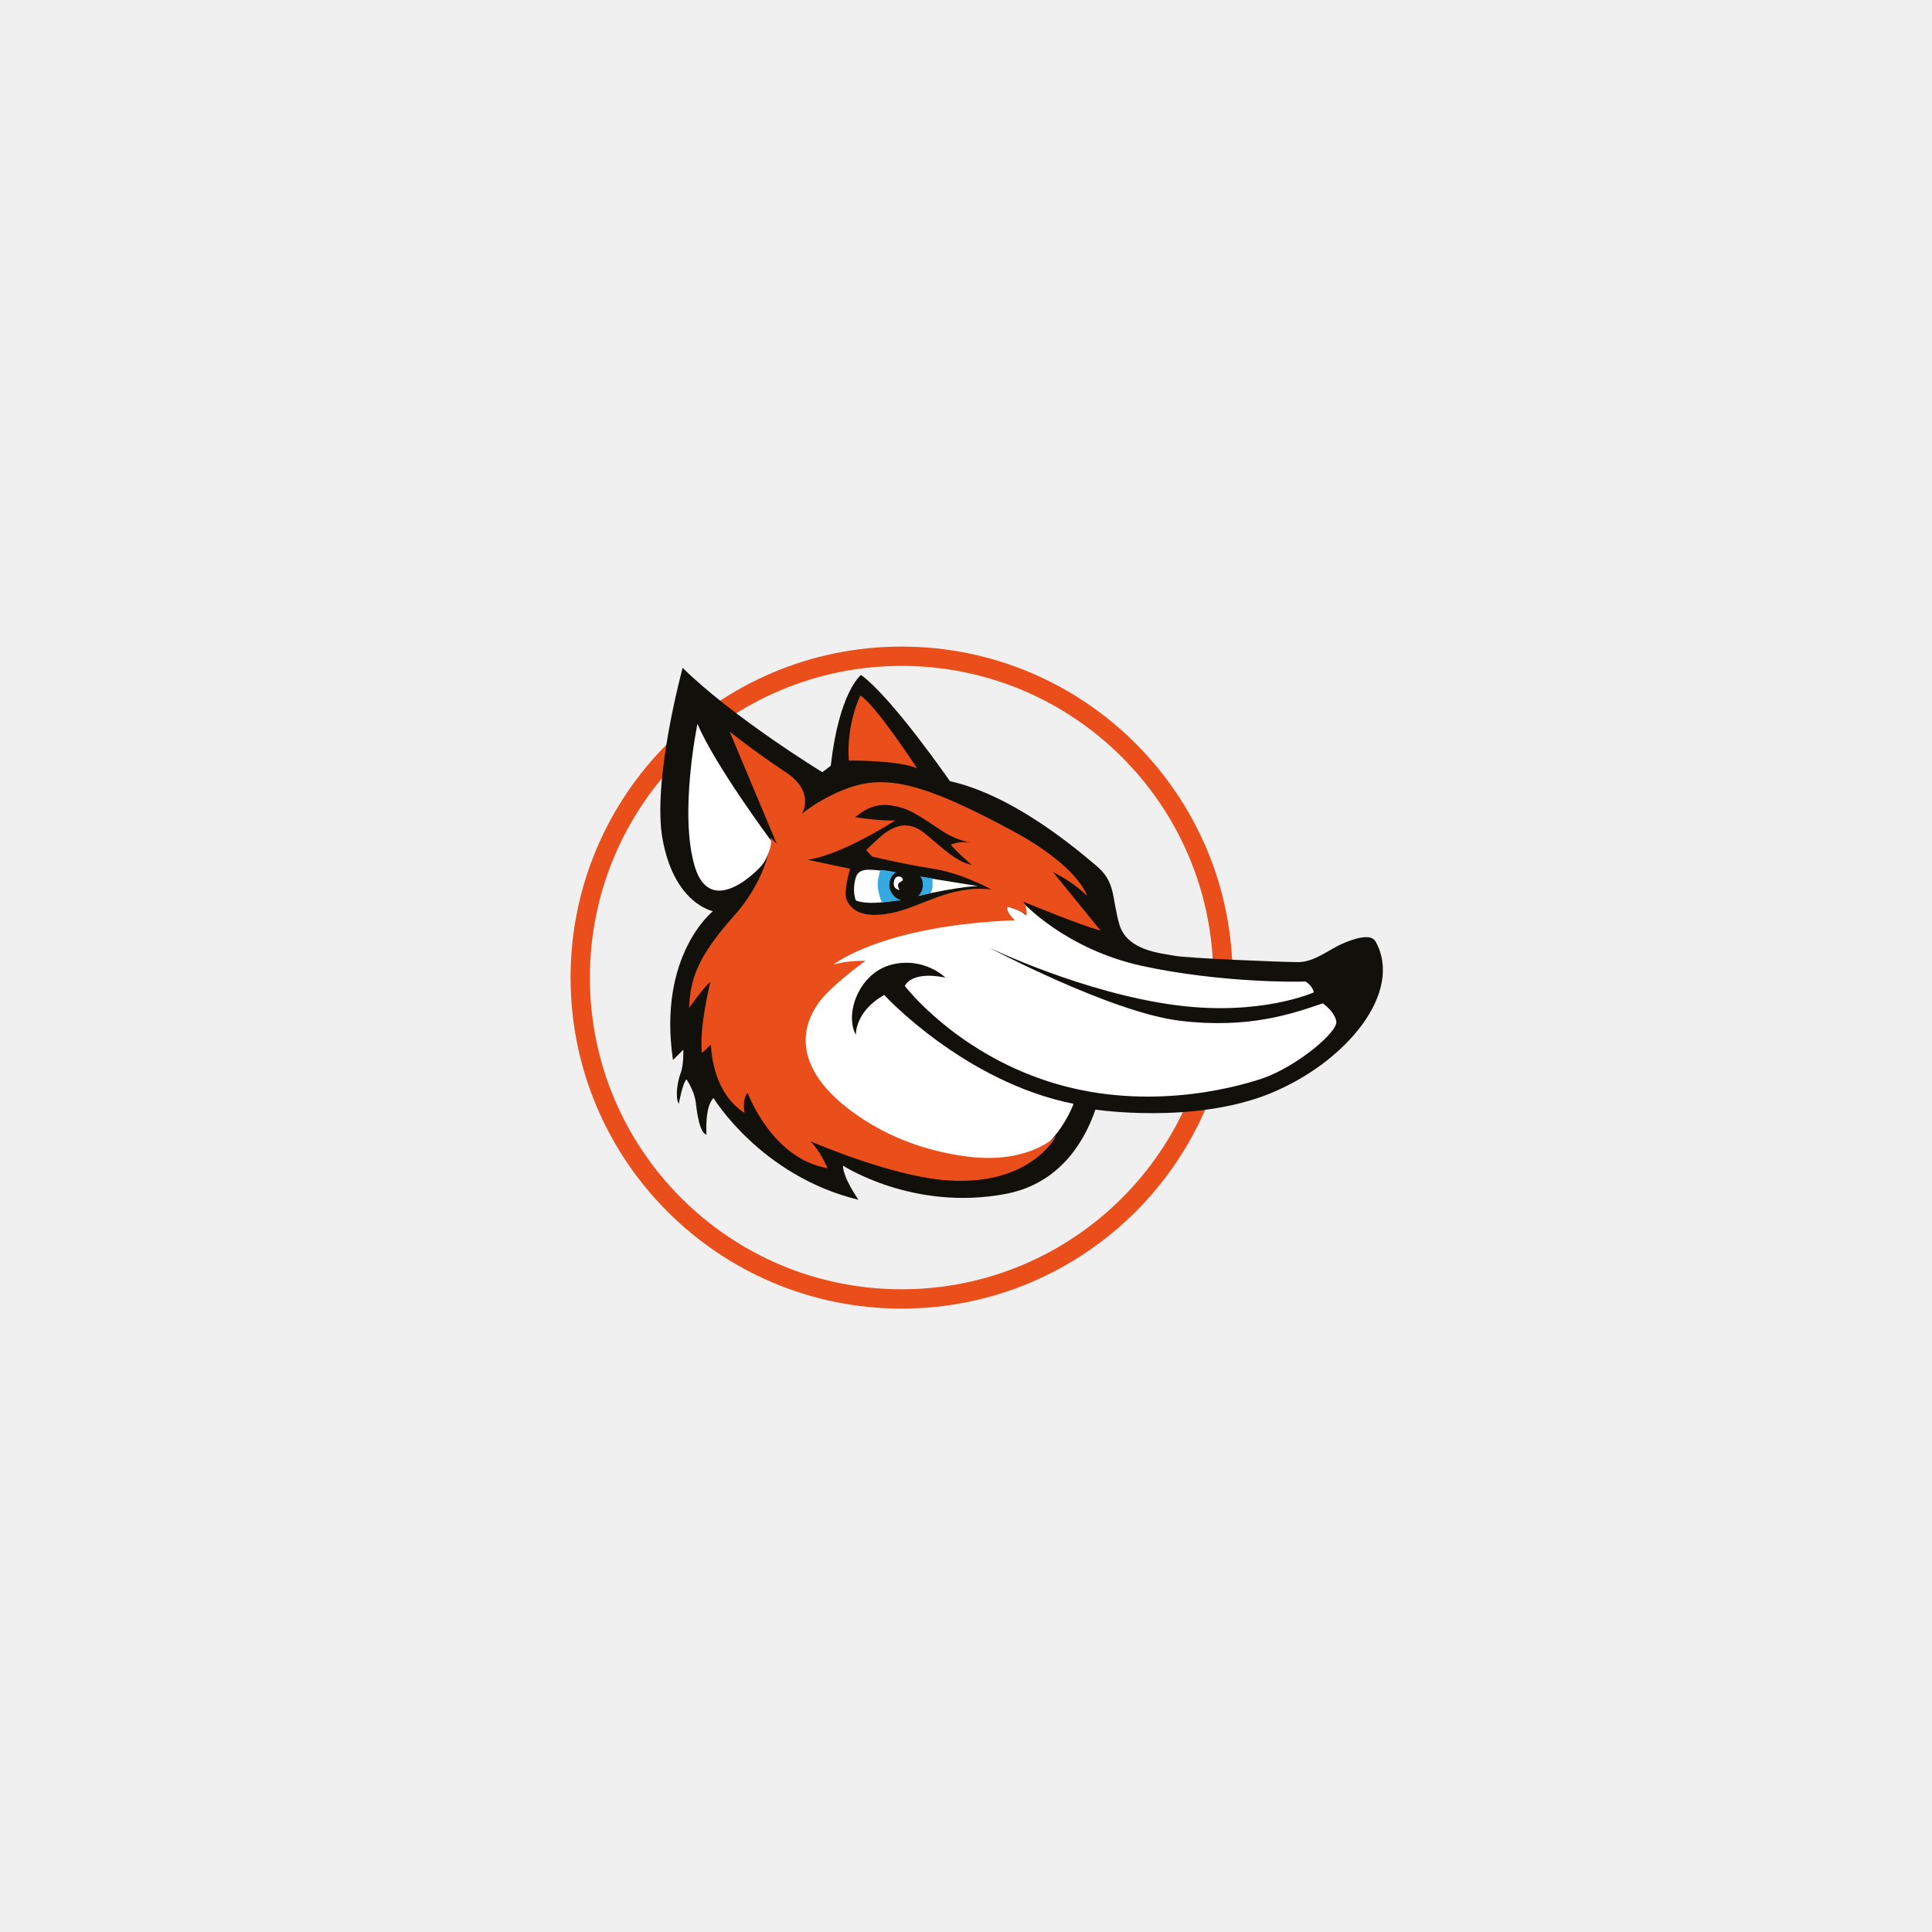
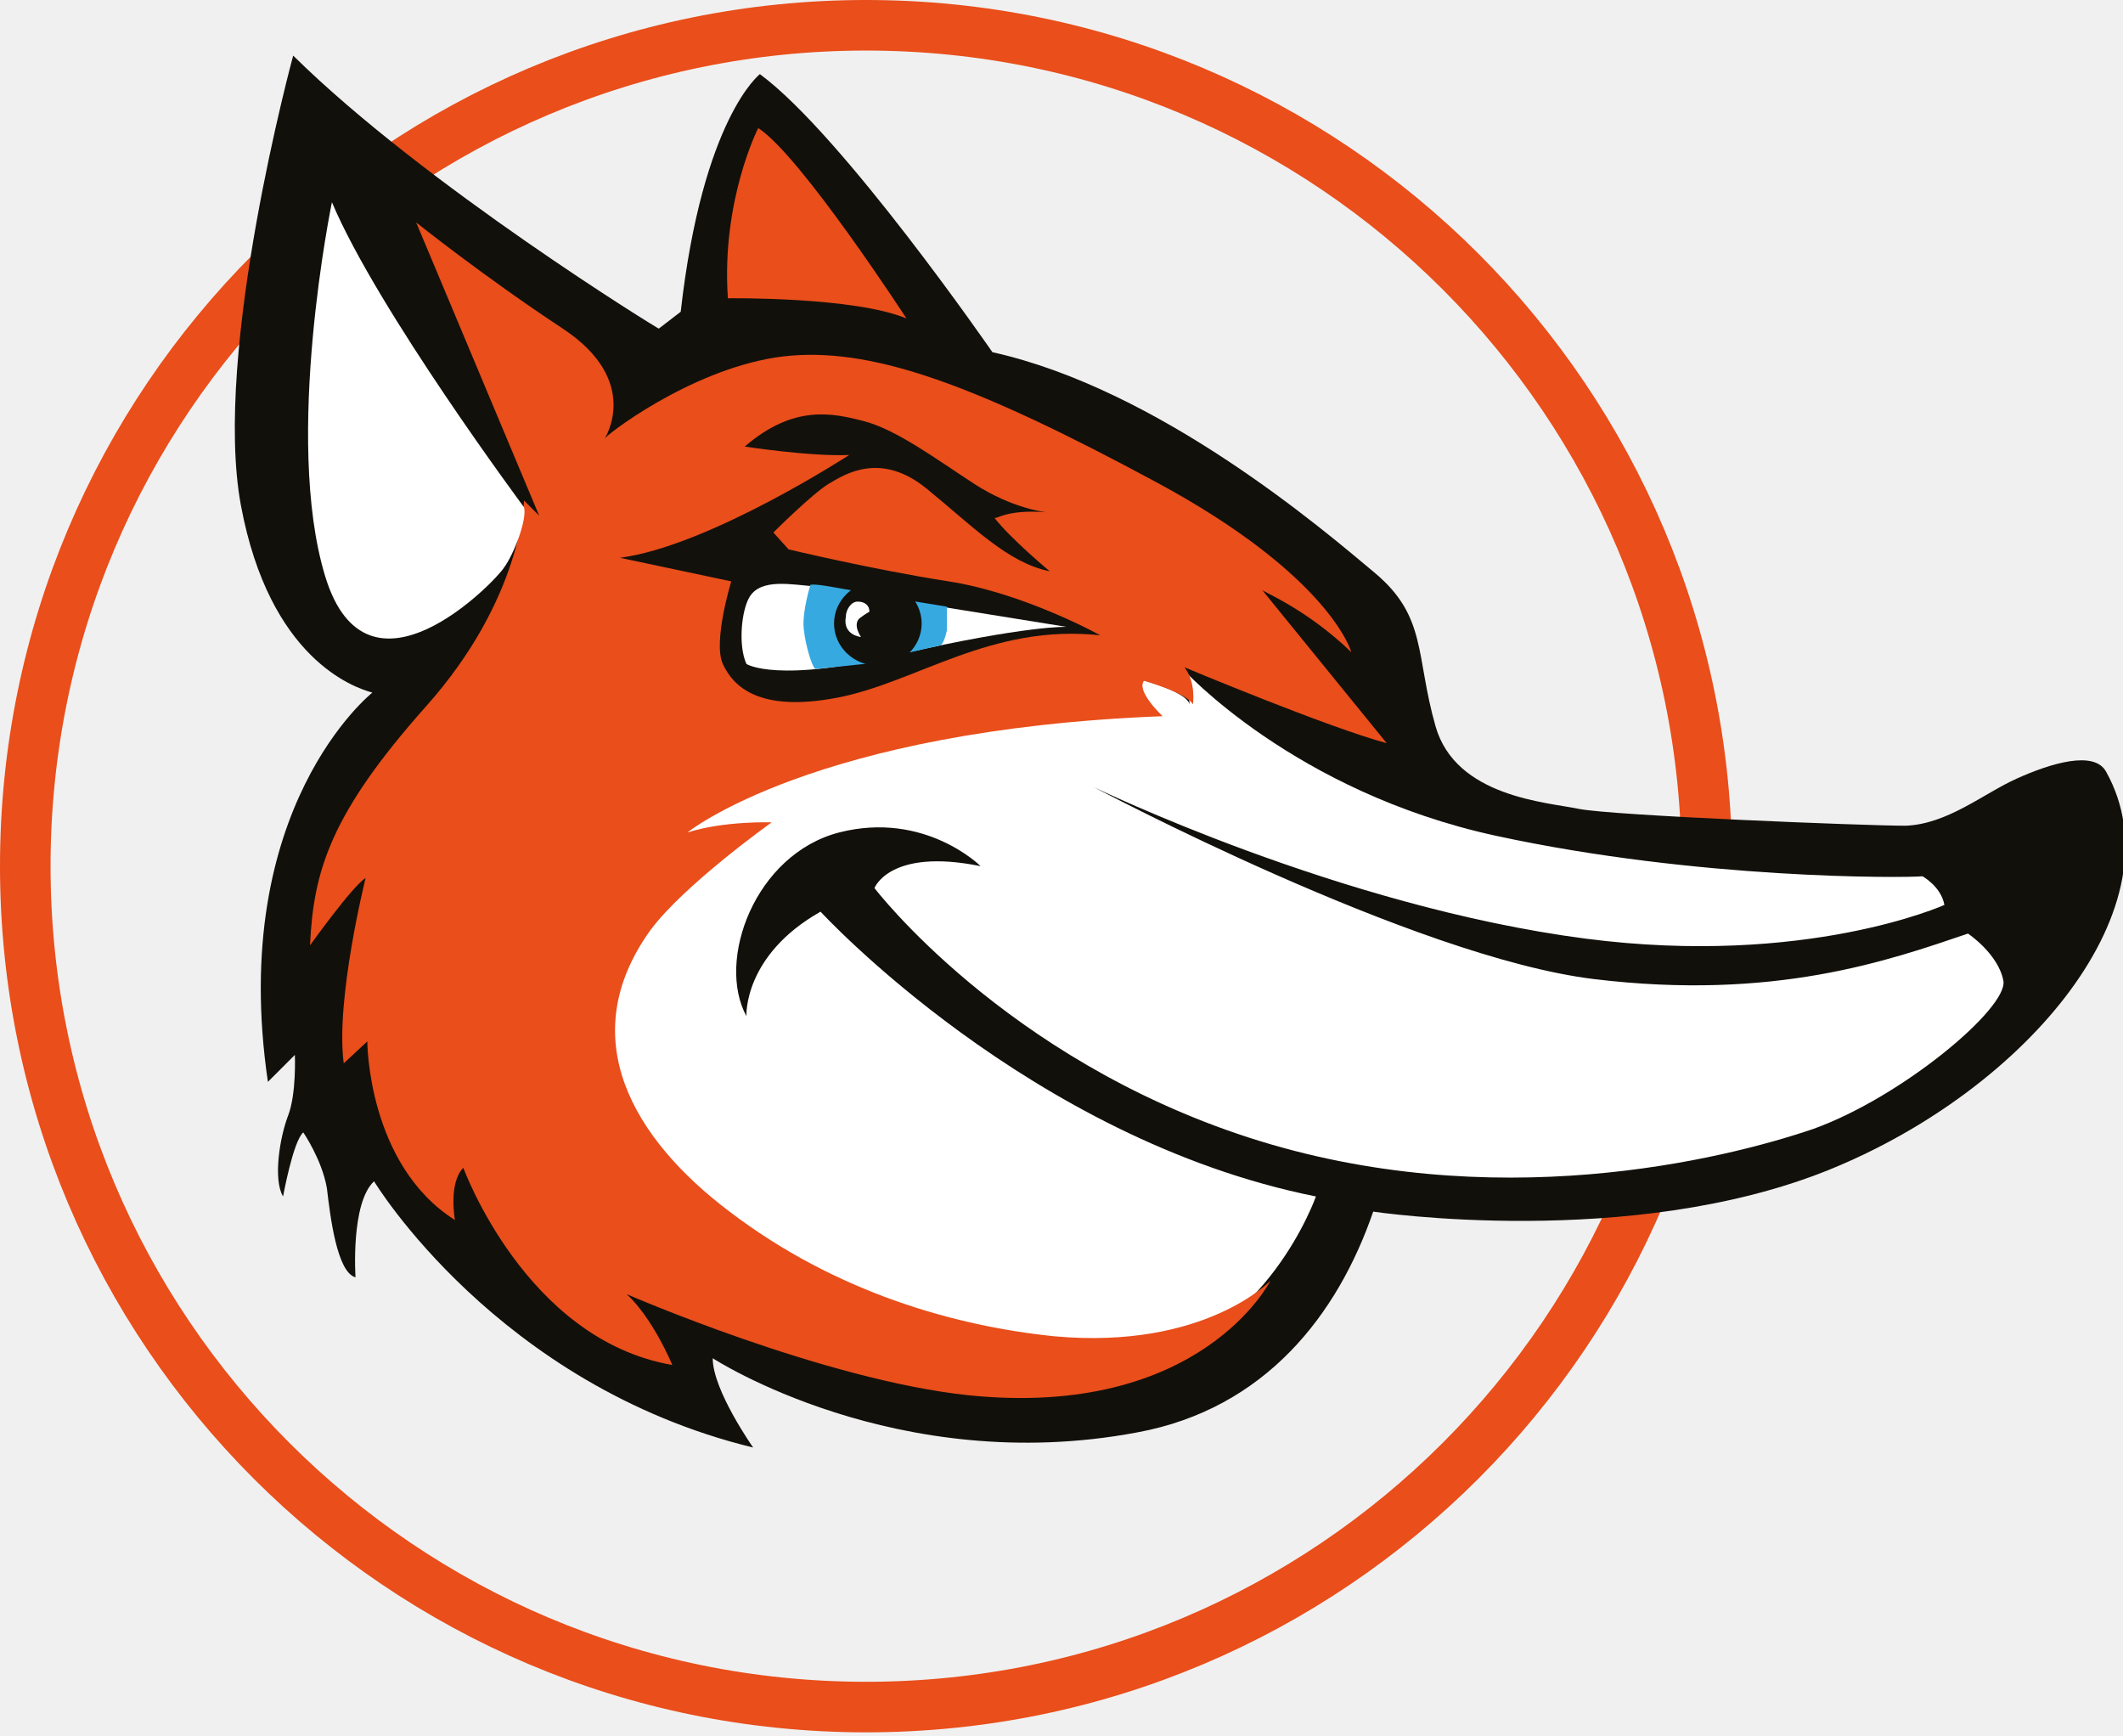
- <svg xmlns="http://www.w3.org/2000/svg" viewBox="0 0 300 300">
+ <svg xmlns="http://www.w3.org/2000/svg" width="126" height="103">
  <style>.C{fill:#fff}.D{fill:#E94E1B}.E{fill:#13110C}.F{fill:#36A9E1}</style>
-   <circle cx="140" cy="151.8" r="49.9" fill="none" stroke="#e94e1b" stroke-width="3" />
-   <path d="M106 103.7s-4.8 17.6-3.1 26.7 6.7 10.8 7.8 11.1c0 0-8.6 6.8-6.2 23.1l1.6-1.6s.1 2.3-.4 3.6-.9 3.8-.3 4.8c0 0 .6-3.3 1.2-3.8 0 0 1.1 1.6 1.4 3.3.2 1.7.6 5 1.7 5.3 0 0-.3-4.4 1.1-5.7 0 0 7.3 12.1 22.5 15.8 0 0-2.4-3.4-2.4-5.3 0 0 10.9 7.1 25.2 4.4 7.6-1.4 11.9-7 14-13.1 0 0 15.3 2.3 27.1-2.5s20.8-15.7 16.4-23.6c-.7-1.3-3.3-.5-5.3.4s-4.1 2.7-6.6 2.8c-2.4 0-17.4-.6-19.4-1-1.9-.4-7.3-.7-8.5-4.9s-.5-6.5-3.6-9.1-12.8-10.9-22.7-13.1c0 0-8.9-12.9-13.8-16.5 0 0-3.4 2.6-4.7 14.1l-1.3 1c.1.1-13.9-8.5-21.7-16.2z" fill="#12100b" />
-   <path class="C" d="M146.8 151.8s-3.3-3.3-8.4-2c-5 1.3-7.3 7.6-5.5 10.9 0 0-.2-3.6 4.4-6.2 0 0 12.4 13.5 29.4 16.9 0 0-2.9 8.3-10.6 9.8-4.7.9-9.1-.7-14-2.3s-14.1-5.2-16.8-14.8 8.5-14.7 8.5-14.7-3 0-4.6.5c-.4-.3 11.4-7.9 27.7-7.2 0 0-1-1.1-.7-2 0 0 2.8.7 3 1.5 0 0-.1-1.5-.4-2.1 0 0 6.6 7.3 18.6 9.9s24.2 2.5 25.3 2.4c0 0 1.1.6 1.3 1.7 0 0-8.2 3.7-21.3 2-14.6-1.9-29.2-9-29.2-9s19 10.1 29.7 11.4 17.5-1.1 22.2-2.7c0 0 1.8 1.2 2.1 2.8s-6 6.9-11.3 8.8c-5.3 1.8-19 5.2-33.5.5s-22.2-14.8-22.2-14.8.9-2.4 6.3-1.3z" />
-   <path class="D" d="M168.8 139.1s-1.2-4.5-11.6-10.1-16.5-7.9-21.6-7.5c-5.2.4-10.5 4.3-11.1 4.9 0 0 2.2-3.4-2.5-6.5s-8.7-6.3-8.7-6.3l7.3 17.4-.9-.9s-.1 5.8-5.8 12.2-6.7 9.8-6.9 14.2c0 0 2.5-3.5 3.3-4 0 0-1.8 7.2-1.3 11l1.4-1.3s0 7.3 5.2 10.6c0 0-.4-2.2.5-3.1 0 0 3.7 10.2 12.4 11.7 0 0-1.1-2.7-2.7-4.2 0 0 11.7 5.1 20.3 6 13.8 1.4 17.9-6.8 17.9-6.8s-3.9 4.1-12.8 3.3c-5.9-.6-13-2.6-19.3-7.4-5.7-4.3-9.3-10.3-4.7-16.7 2-2.7 7.2-6.4 7.2-6.4s-2.8-.1-5 .6c0 0 7.5-6.1 28.2-6.9 0 0-1.6-1.5-1.1-2.1 0 0 2.5.7 2.9 1.4 0 0 .2-1.3-.5-2.2 0 0 8.6 3.6 12 4.5l-7.4-9.1c0 .1 2.6 1.1 5.3 3.7z" />
-   <path class="E" d="M150.7 130.8s-2-.2-4.3-1.7-4.6-3.2-6.5-3.7-4.2-1-7.1 1.5c0 0 3.9.6 6.2.5 0 0-8.3 5.4-13.6 6.1l6.6 1.4s-1.1 3.6-.5 4.9 2.1 2.9 6.8 2 9.1-4.4 15.6-3.7c0 0-4.5-2.5-9-3.2s-9.5-1.9-9.5-1.9l-.9-1s2.3-2.3 3.3-2.9 3.1-1.9 5.8.3 4.8 4.4 7.3 4.9c0 0-2.4-2-3.3-3.2.1.2.6-.5 3.1-.3z" />
-   <path class="C" d="M151.9 137.6l-14.9-2.4c-1.4-.1-3.2-.5-3.9.6-.5.8-.7 2.9-.2 4 0 0 1.8 1.2 9.2-.6 7.5-1.7 9.8-1.6 9.8-1.6z" />
-   <path class="F" d="M144.8 136.4l-3.1-.5s-1.5 3.8-3.9 4.1l3.1-.5 3.5-.8s.2 0 .4-.9v-1.4z" />
-   <path class="F" d="M136.7 135.1c.7-.1 3.1.6 4.3.5l.8 3.8-1.9.4-2.9.3c-.2-.1-.6-1.4-.7-2.4s.4-2.6.4-2.6z" />
-   <ellipse class="E" cx="140.7" cy="137.4" rx="2.6" ry="2.5" />
-   <path class="C" d="M119.7 130.5s-8.7-11.7-11.4-18.1c0 0-2.9 14-.4 22.2s10.1.3 10.6-.5c.6-.8 1.4-2.9 1.2-3.6z" />
-   <path class="D" d="M142.4 119.3s-6.3-9.7-8.8-11.3c0 0-2.2 4.3-1.8 10.1 0 0 7.5-.1 10.6 1.2z" />
-   <path class="C" d="M138.8 137c-.2 1.1.9 1.2.9 1.2s-.5-.7-.1-1.1c.4-.3.6-.4.6-.4 0-.4-.3-.6-.7-.6s-.7.5-.7.9z" />
+   <circle cx="51.4" cy="51.4" r="49.9" fill="none" stroke="#e94e1b" stroke-width="3" />
+   <path d="M17.4 3.3S12.6 20.9 14.3 30s6.7 10.8 7.8 11.1c0 0-8.6 6.8-6.2 23.1l1.6-1.6s.1 2.3-.4 3.6-.9 3.8-.3 4.8c0 0 .6-3.3 1.2-3.8 0 0 1.1 1.6 1.4 3.3.2 1.7.6 5 1.7 5.3 0 0-.3-4.4 1.1-5.7 0 0 7.3 12.1 22.5 15.8 0 0-2.4-3.4-2.4-5.3 0 0 10.9 7.1 25.2 4.4 7.6-1.4 11.9-7 14-13.1 0 0 15.3 2.3 27.1-2.5s20.8-15.7 16.4-23.6c-.7-1.3-3.3-.5-5.3.4s-4.1 2.7-6.6 2.8c-2.4 0-17.4-.6-19.4-1-1.9-.4-7.3-.7-8.5-4.9s-.5-6.5-3.6-9.1-12.8-10.9-22.7-13.1c0 0-8.9-12.9-13.8-16.5 0 0-3.4 2.6-4.7 14.1l-1.3 1c.1.1-13.9-8.5-21.7-16.2z" fill="#12100b" />
+   <path class="C" d="M58.2 51.4s-3.3-3.3-8.4-2c-5 1.3-7.3 7.6-5.5 10.9 0 0-.2-3.6 4.4-6.2 0 0 12.4 13.5 29.4 16.9 0 0-2.9 8.3-10.6 9.8-4.7.9-9.1-.7-14-2.3s-14.1-5.2-16.8-14.8S45.2 49 45.2 49s-3 0-4.6.5c-.4-.3 11.4-7.9 27.7-7.2 0 0-1-1.1-.7-2 0 0 2.8.7 3 1.5 0 0-.1-1.5-.4-2.1 0 0 6.6 7.3 18.6 9.9s24.2 2.5 25.3 2.4c0 0 1.1.6 1.3 1.7 0 0-8.2 3.7-21.3 2-14.6-1.9-29.2-9-29.2-9s19 10.1 29.7 11.4 17.5-1.1 22.2-2.7c0 0 1.8 1.2 2.1 2.8s-6 6.9-11.3 8.8c-5.3 1.8-19 5.2-33.5.5S51.9 52.7 51.9 52.7s.9-2.4 6.3-1.3z" />
+   <path class="D" d="M80.2 38.7S79 34.2 68.6 28.6 52.1 20.7 47 21.1c-5.2.4-10.5 4.3-11.1 4.9 0 0 2.2-3.4-2.5-6.5s-8.7-6.3-8.7-6.3L32 30.6l-.9-.9s-.1 5.8-5.8 12.2-6.7 9.8-6.9 14.2c0 0 2.5-3.5 3.3-4 0 0-1.8 7.2-1.3 11l1.4-1.3s0 7.3 5.2 10.6c0 0-.4-2.2.5-3.1 0 0 3.7 10.2 12.4 11.7 0 0-1.1-2.7-2.7-4.2 0 0 11.7 5.1 20.3 6C71.3 84.2 75.4 76 75.4 76s-3.9 4.1-12.8 3.3c-5.9-.6-13-2.6-19.3-7.4-5.7-4.3-9.3-10.3-4.7-16.7 2-2.7 7.2-6.4 7.2-6.4s-2.8-.1-5 .6c0 0 7.5-6.1 28.2-6.9 0 0-1.6-1.5-1.1-2.1 0 0 2.5.7 2.9 1.4 0 0 .2-1.3-.5-2.2 0 0 8.6 3.6 12 4.5L74.9 35c0 .1 2.6 1.1 5.3 3.7z" />
+   <path class="E" d="M62.1 30.4s-2-.2-4.3-1.7-4.6-3.2-6.5-3.7-4.2-1-7.1 1.5c0 0 3.9.6 6.2.5 0 0-8.3 5.4-13.6 6.1l6.6 1.4s-1.1 3.6-.5 4.9 2.1 2.9 6.8 2 9.1-4.4 15.6-3.7c0 0-4.5-2.5-9-3.2s-9.5-1.9-9.5-1.9l-.9-1s2.3-2.3 3.3-2.9 3.1-1.9 5.8.3 4.8 4.4 7.3 4.9c0 0-2.4-2-3.3-3.2.1.2.6-.5 3.1-.3z" />
+   <path class="C" d="M63.3 37.2l-14.9-2.4c-1.4-.1-3.2-.5-3.9.6-.5.8-.7 2.9-.2 4 0 0 1.8 1.2 9.2-.6 7.5-1.7 9.8-1.6 9.8-1.6z" />
+   <path class="F" d="M56.2 36l-3.1-.5s-1.5 3.8-3.9 4.1l3.1-.5 3.5-.8s.2 0 .4-.9V36z" />
+   <path class="F" d="M48.1 34.7c.7-.1 3.1.6 4.3.5l.8 3.8-1.9.4-2.9.3c-.2-.1-.6-1.4-.7-2.4s.4-2.6.4-2.6z" />
+   <ellipse class="E" cx="52.1" cy="37" rx="2.6" ry="2.5" />
+   <path class="C" d="M31.1 30.1S22.4 18.4 19.7 12c0 0-2.9 14-.4 22.2s10.1.3 10.6-.5c.6-.8 1.4-2.9 1.2-3.6z" />
+   <path class="D" d="M53.8 18.9S47.5 9.2 45 7.6c0 0-2.2 4.3-1.8 10.1 0 0 7.5-.1 10.6 1.2z" />
+   <path class="C" d="M50.2 36.6c-.2 1.1.9 1.2.9 1.2s-.5-.7-.1-1.1c.4-.3.6-.4.6-.4 0-.4-.3-.6-.7-.6s-.7.5-.7.9z" />
</svg>
